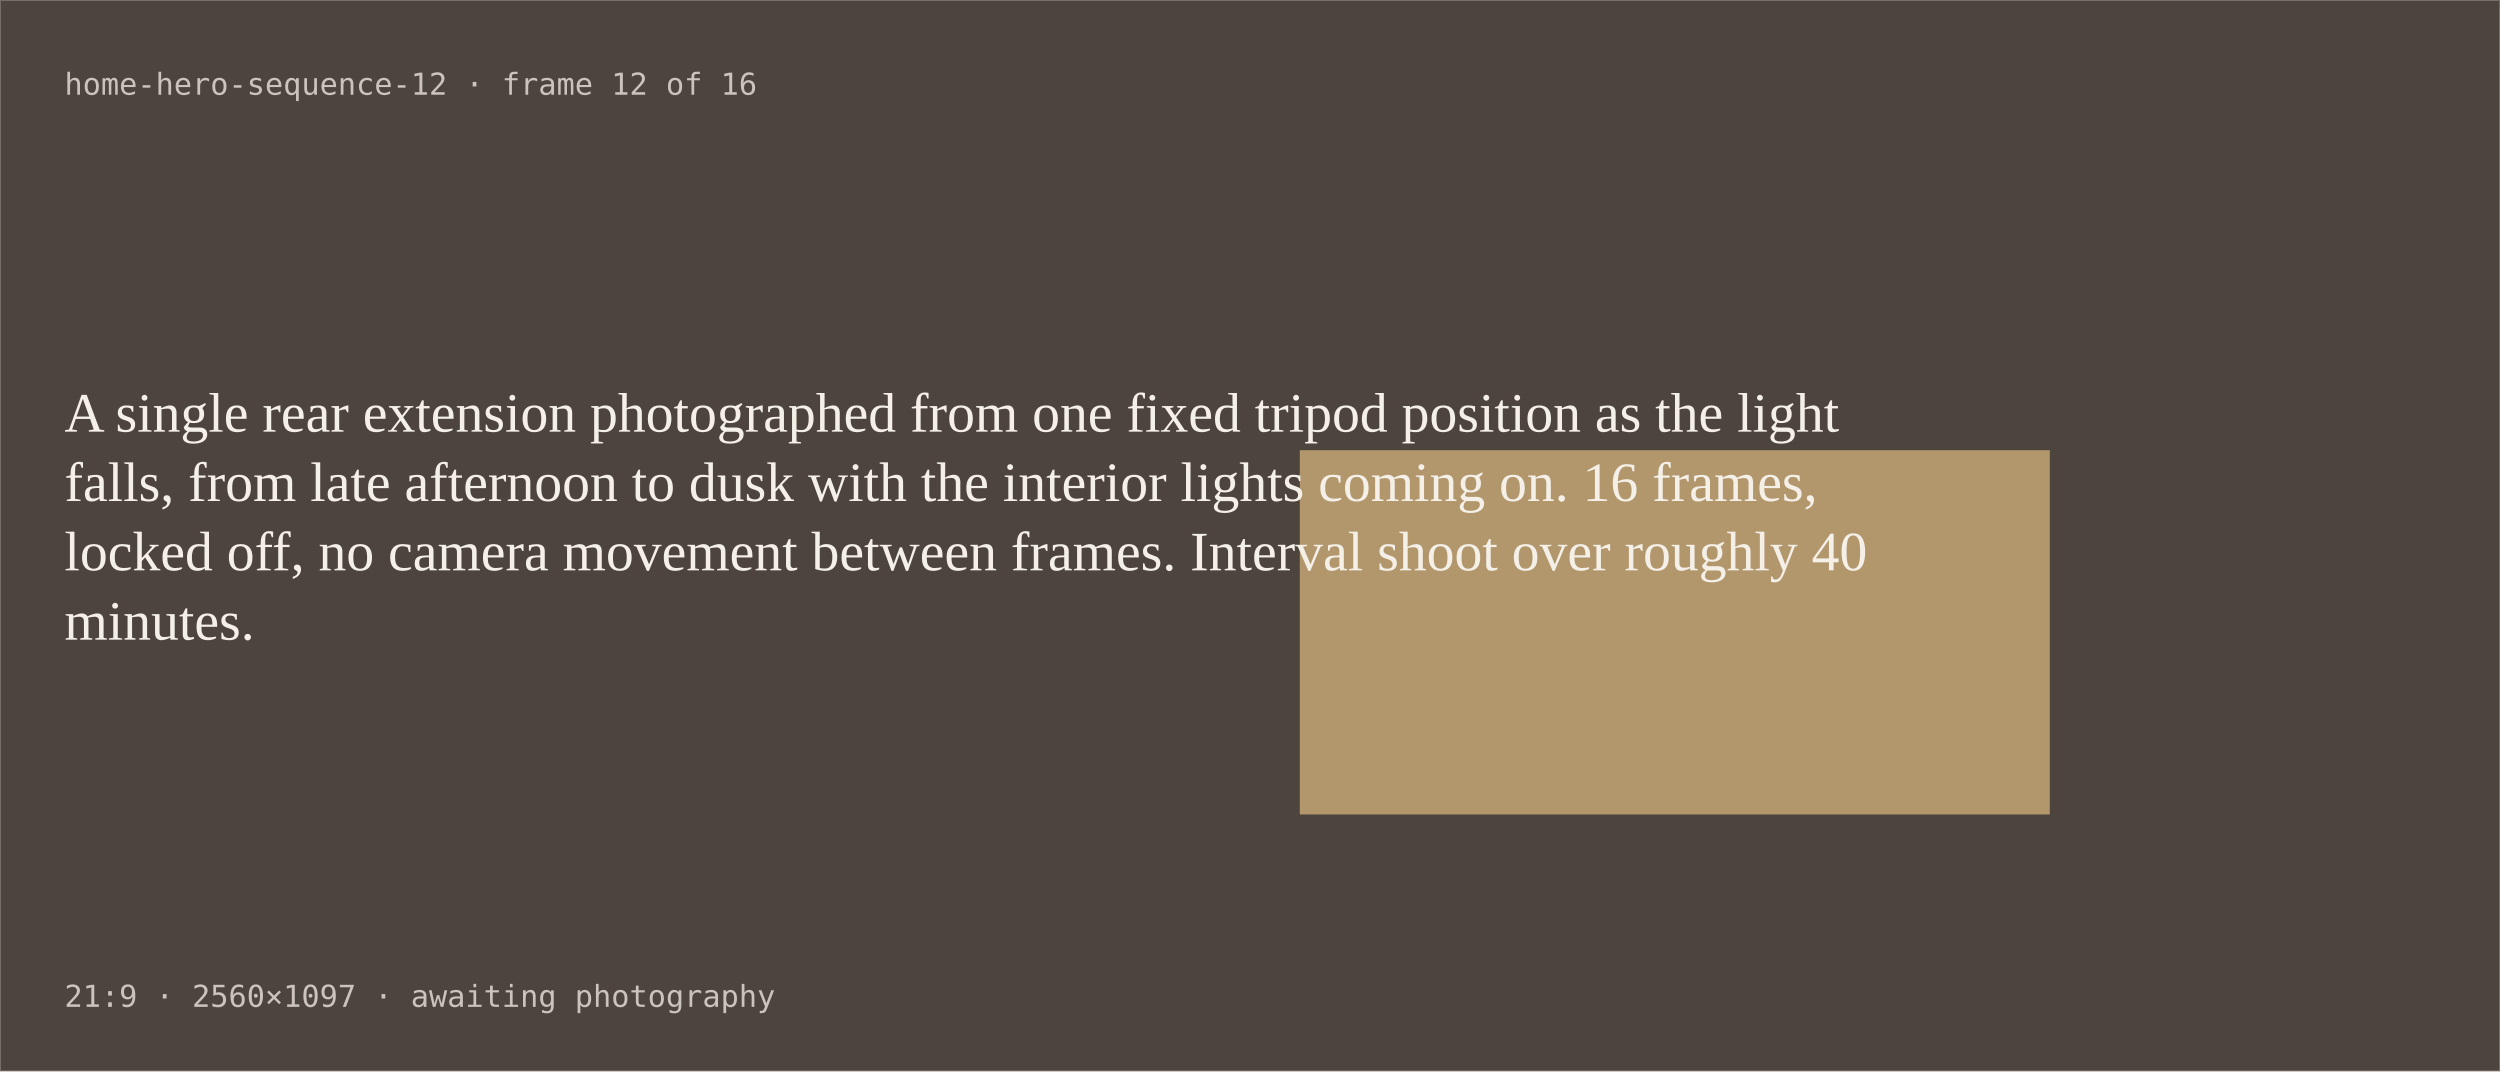
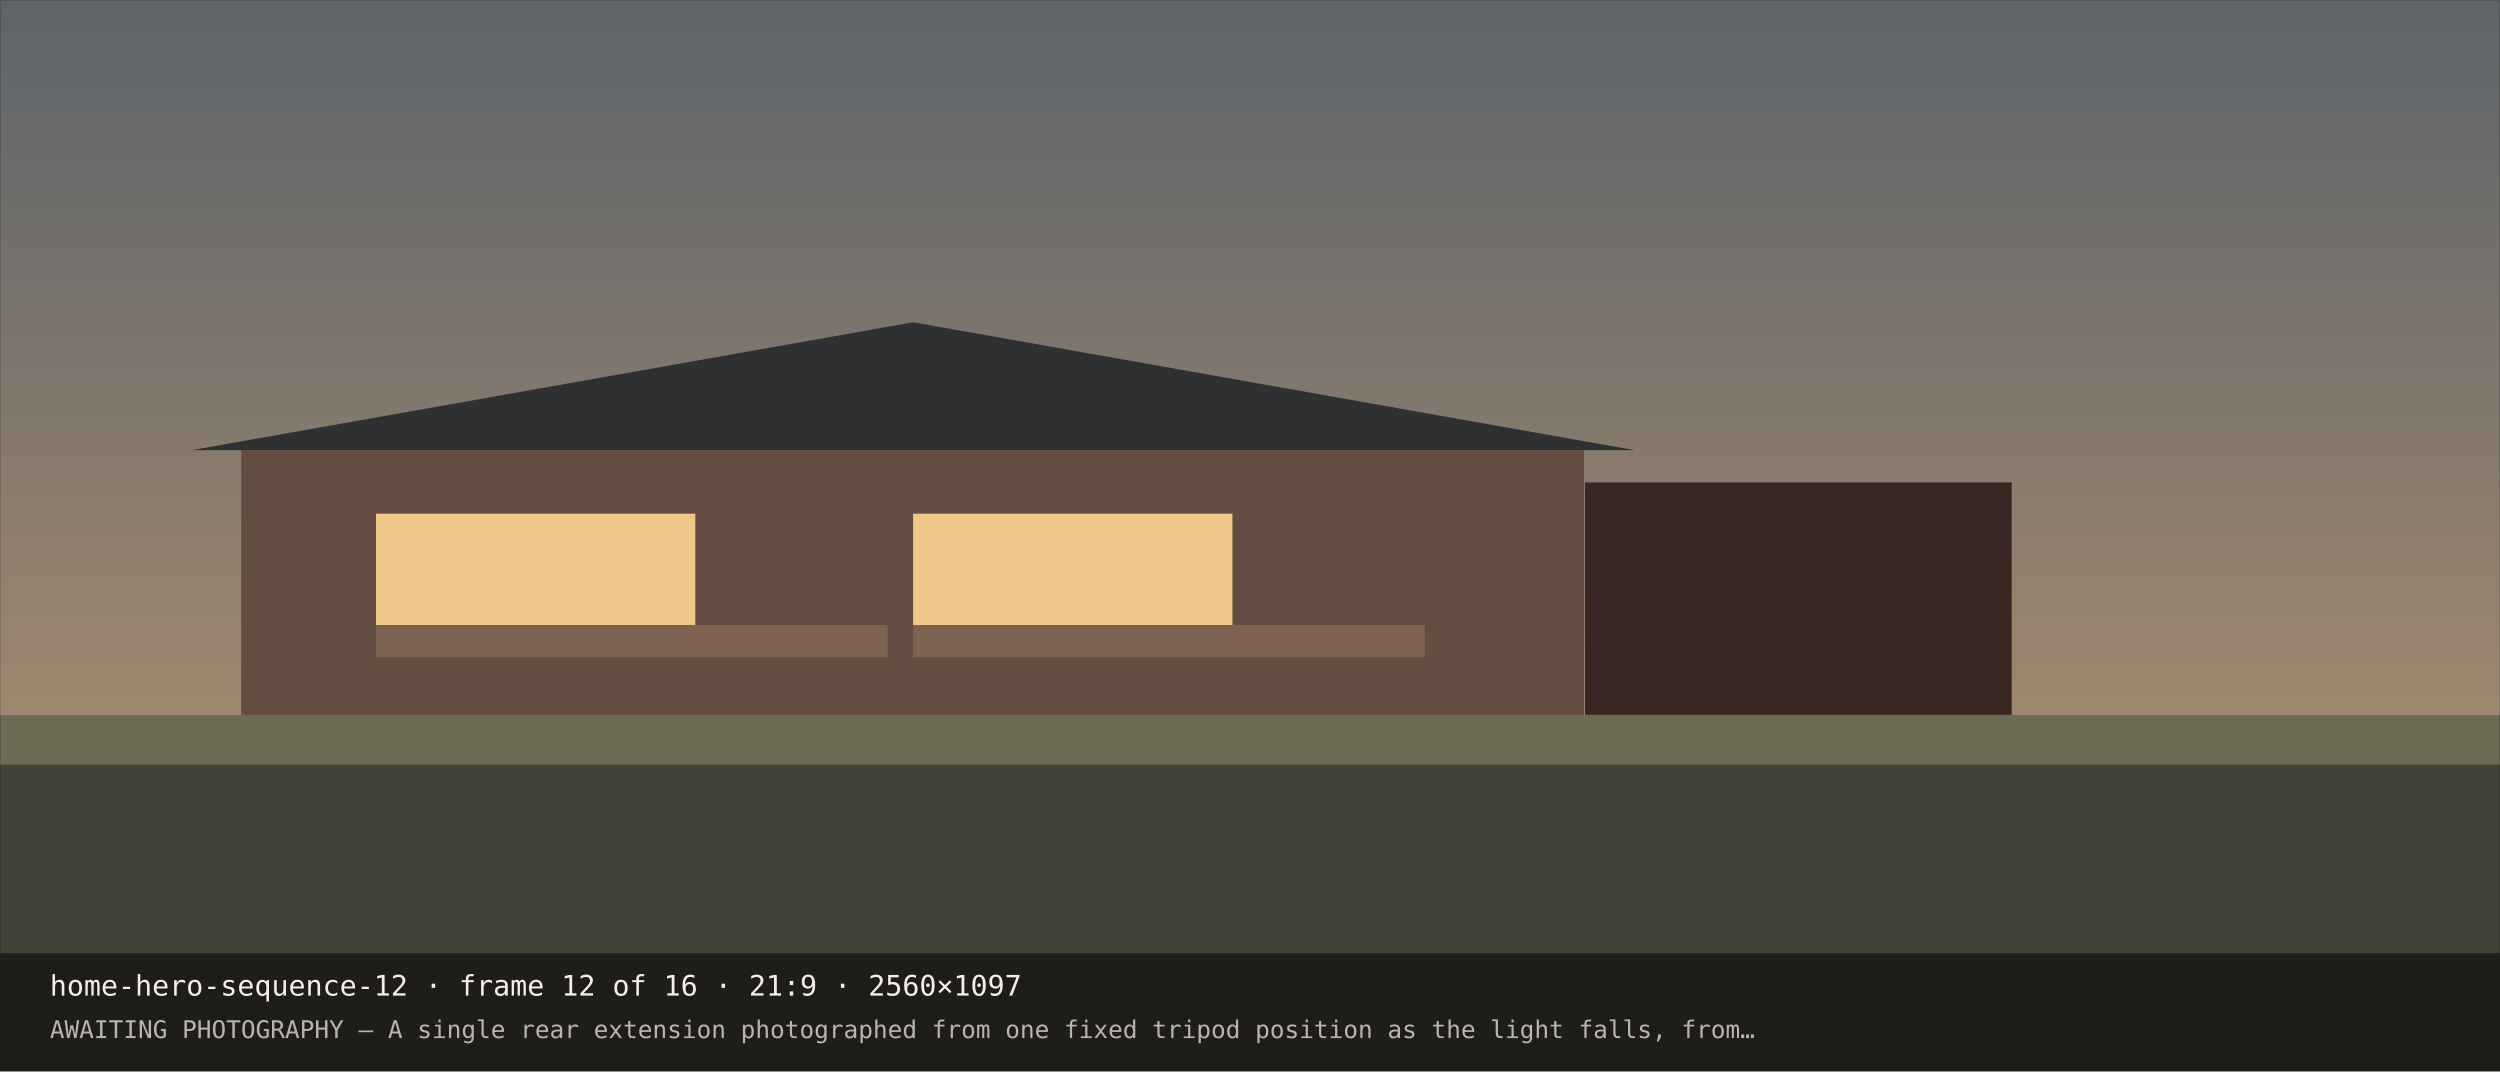
- <svg xmlns="http://www.w3.org/2000/svg" width="2560" height="1097" viewBox="0 0 2560 1097" role="img" aria-label="Placeholder awaiting photography: A single rear extension photographed from one fixed tripod position as the light falls, from late afternoon to dusk with the interior lights coming on. 16 frames, locked off, no camera movement between frames. Interval shoot over roughly 40 minutes.">
-   <rect width="2560" height="1097" fill="#4d443d" />
-   <rect x="1331" y="461" width="768" height="373" fill="#F0C98A" opacity="0.62" />
-   <rect x="0.5" y="0.5" width="2559" height="1096" fill="none" stroke="#F4EFE7" stroke-opacity="0.25" />
-   <text x="66" y="97" font-family="ui-monospace, 'SF Mono', Menlo, monospace" font-size="31" fill="#F4EFE7" opacity="0.75">home-hero-sequence-12 · frame 12 of 16</text>
-   <text x="66" y="442" font-family="Georgia, 'Times New Roman', serif" font-size="57" fill="#F4EFE7">A single rear extension photographed from one fixed tripod position as the light</text>
-   <text x="66" y="513" font-family="Georgia, 'Times New Roman', serif" font-size="57" fill="#F4EFE7">falls, from late afternoon to dusk with the interior lights coming on. 16 frames,</text>
-   <text x="66" y="584" font-family="Georgia, 'Times New Roman', serif" font-size="57" fill="#F4EFE7">locked off, no camera movement between frames. Interval shoot over roughly 40</text>
-   <text x="66" y="655" font-family="Georgia, 'Times New Roman', serif" font-size="57" fill="#F4EFE7">minutes.</text>
-   <text x="66" y="1031" font-family="ui-monospace, 'SF Mono', Menlo, monospace" font-size="31" fill="#F4EFE7" opacity="0.75">21:9 · 2560×1097 · awaiting photography</text>
+ <svg xmlns="http://www.w3.org/2000/svg" width="2560" height="1097" viewBox="0 0 2560 1097" role="img" aria-label="Temporary placeholder awaiting photography: A single rear extension photographed from one fixed tripod position as the light falls, from late afternoon to dusk with the interior lights coming on. 16 frames, locked off, no camera movement between frames. Interval shoot over roughly 40 minutes.">
+   <defs>
+     <linearGradient id="sky" x1="0" y1="0" x2="0" y2="1">
+       <stop offset="0" stop-color="#5d646a" />
+       <stop offset="1" stop-color="#9f876f" />
+     </linearGradient>
+   </defs>
+   <rect x="0" y="0" width="2560" height="732" fill="url(#sky)" />
+   <rect x="0" y="732" width="2560" height="365" fill="#404436" />
+   <rect x="0" y="732" width="2560" height="51" fill="#979371" opacity="0.5" />
+   <polygon points="196,461 935,330 1674,461" fill="#2f3031" />
+   <rect x="247" y="461" width="1375" height="271" fill="#634c42" />
+   <rect x="1623" y="494" width="437" height="238" fill="#382723" />
+   <rect x="385" y="526" width="327" height="114" fill="#f0c98a" />
+   <rect x="385" y="640" width="524" height="33" fill="#F0C98A" opacity="0.18" />
+   <rect x="935" y="526" width="327" height="114" fill="#f0c98a" />
+   <rect x="935" y="640" width="524" height="33" fill="#F0C98A" opacity="0.18" />
+   <rect x="0" y="987" width="2560" height="110" fill="#1B1917" opacity="0.1" />
+   <rect x="0" y="976" width="2560" height="121" fill="#1B1917" opacity="0.88" />
+   <text x="51" y="1019.5" font-family="ui-monospace, Menlo, monospace" font-size="29" fill="#F4EFE7">home-hero-sequence-12 · frame 12 of 16 · 21:9 · 2560×1097</text>
+   <text x="51" y="1063" font-family="ui-monospace, Menlo, monospace" font-size="25" fill="#F4EFE7" opacity="0.72">AWAITING PHOTOGRAPHY — A single rear extension photographed from one fixed tripod position as the light falls, from…</text>
+   <rect x="0.5" y="0.5" width="2559" height="1096" fill="none" stroke="#1B1917" stroke-opacity="0.2" />
</svg>
